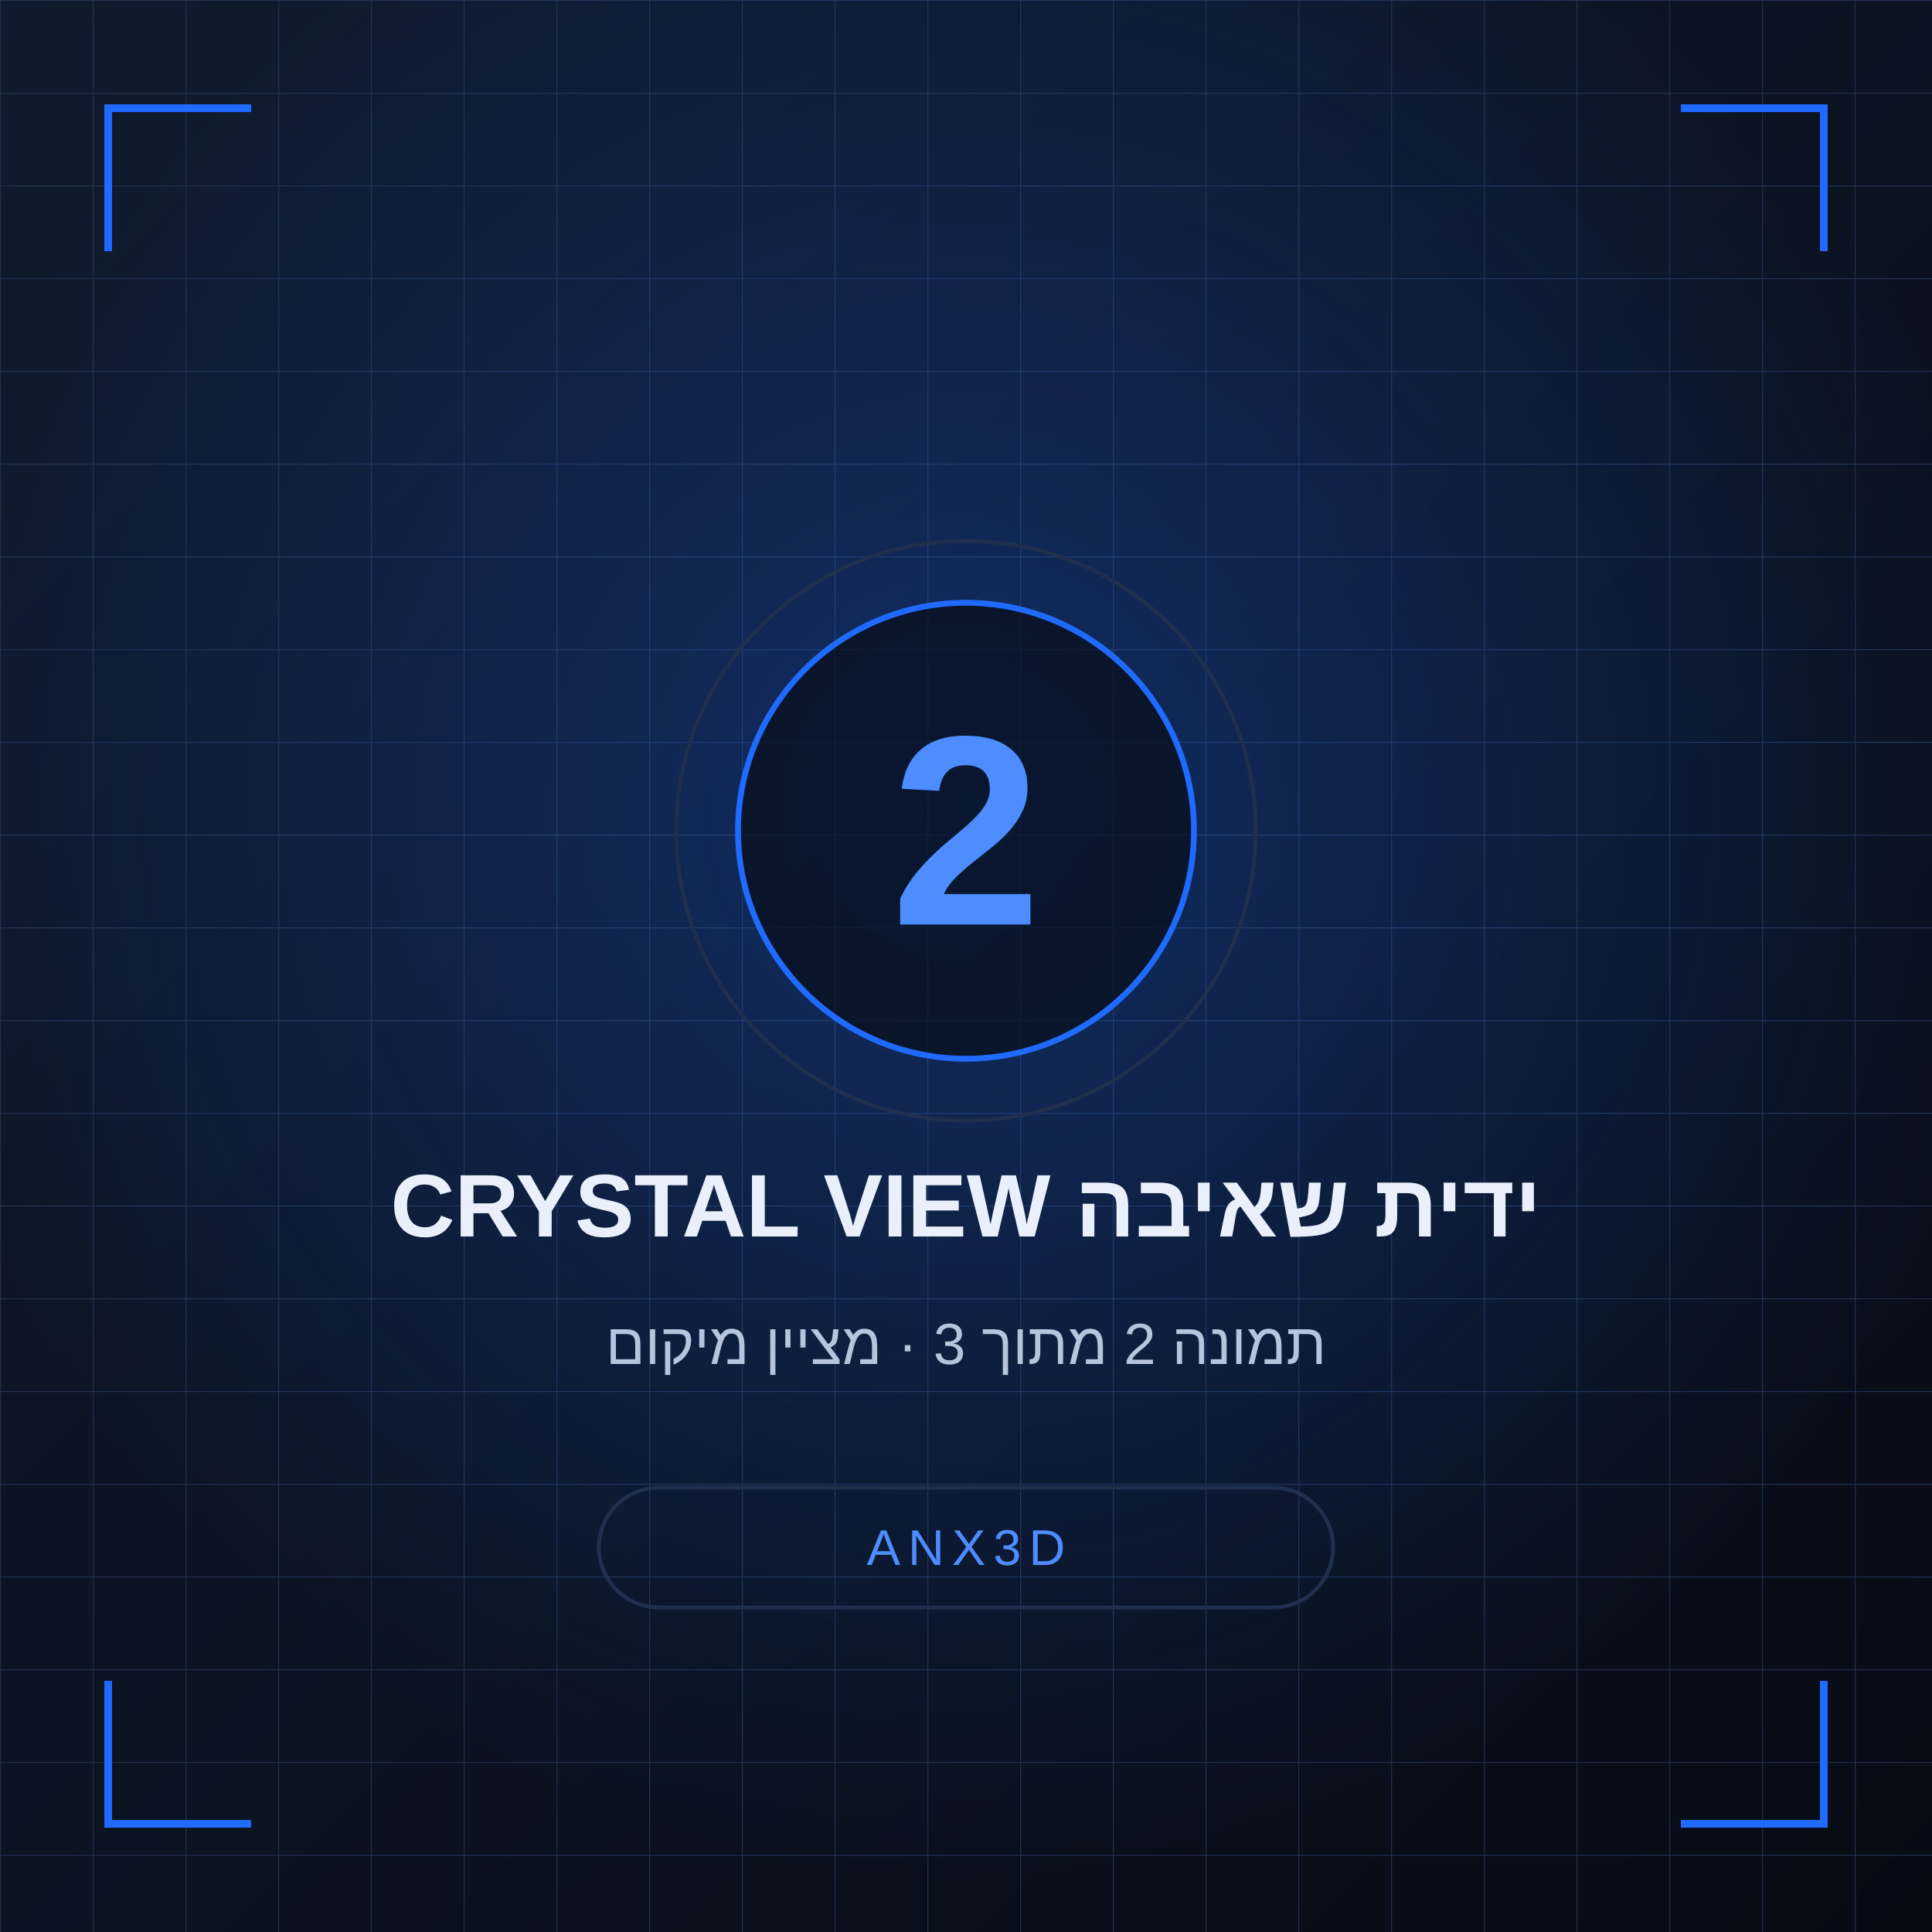
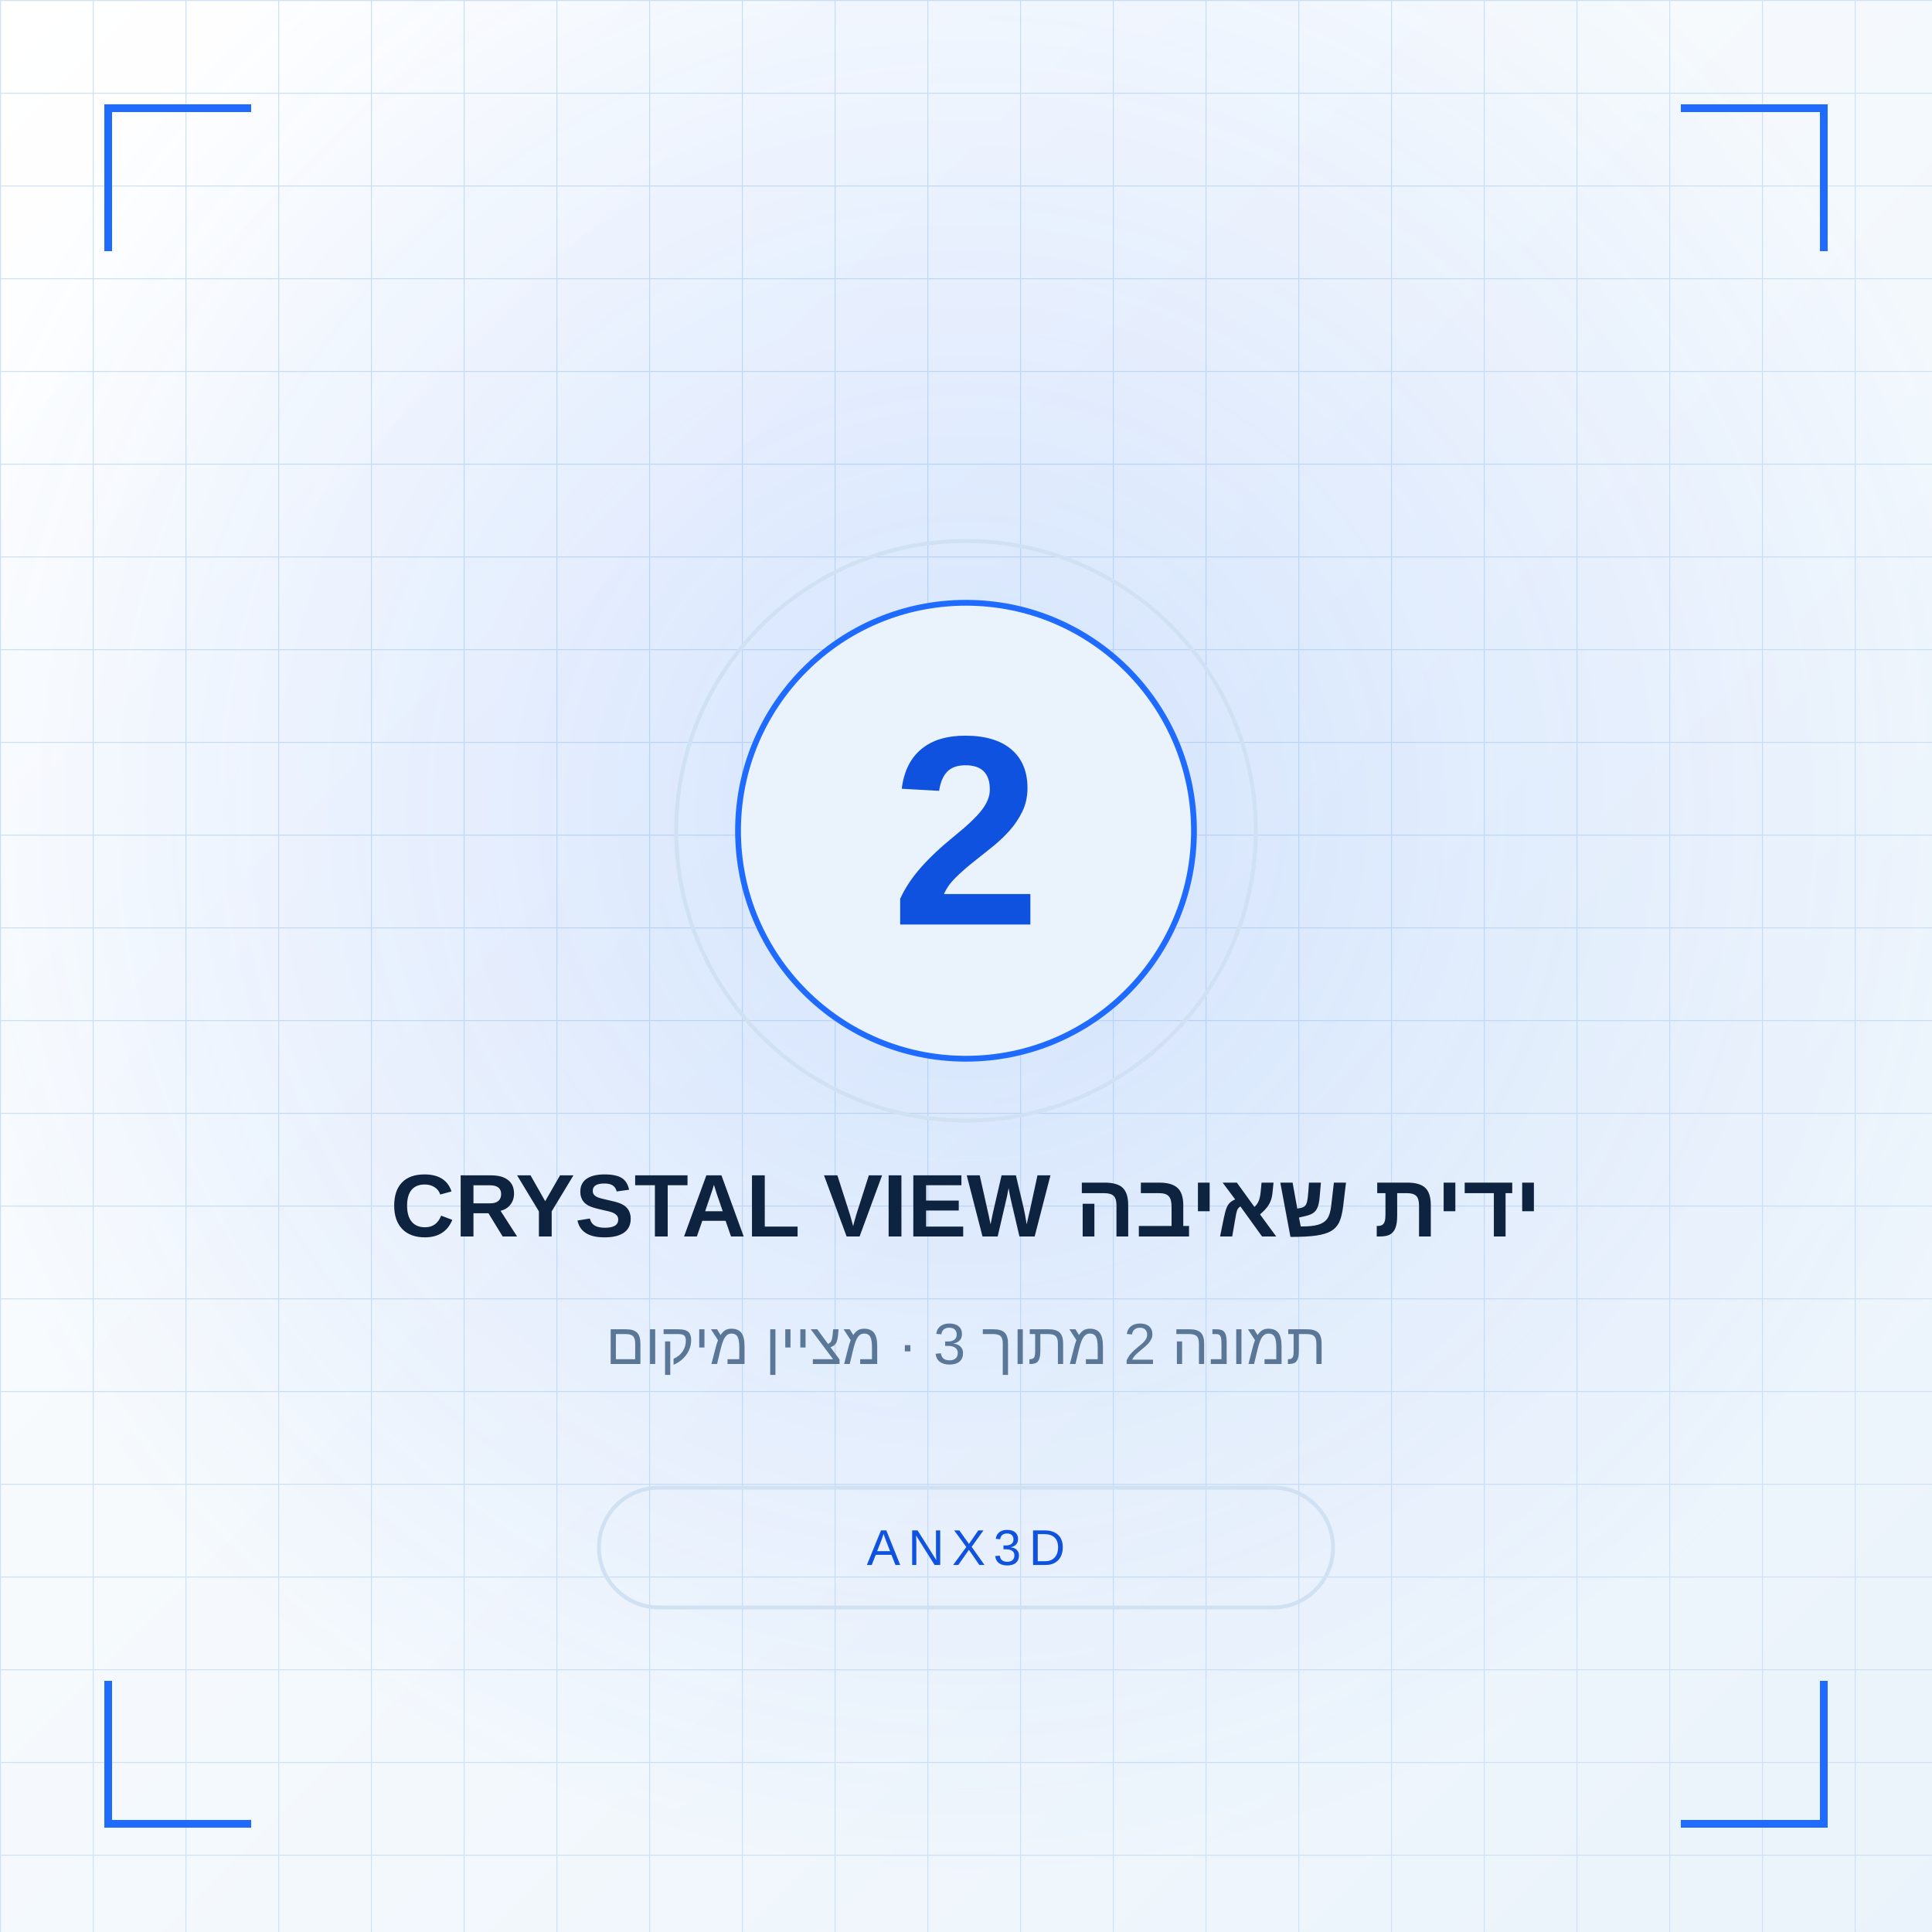
<svg xmlns="http://www.w3.org/2000/svg" width="1000" height="1000" viewBox="0 0 1000 1000" role="img" aria-label="ידית שאיבה CRYSTAL VIEW — תמונה 2 מתוך 3 (מציין מיקום)">
  <defs>
    <linearGradient id="bg" x1="0" y1="0" x2="1" y2="1">
-       <stop offset="0%" stop-color="#101a2e" />
-       <stop offset="100%" stop-color="#070b14" />
+       <stop offset="0%" stop-color="#ffffff" />
+       <stop offset="100%" stop-color="#eaf3fb" />
    </linearGradient>
    <pattern id="grid" width="48" height="48" patternUnits="userSpaceOnUse">
-       <path d="M48 0H0V48" fill="none" stroke="#1f2f4d" stroke-width="1" />
+       <path d="M48 0H0V48" fill="none" stroke="#cfe1f2" stroke-width="1" />
    </pattern>
    <radialGradient id="glow" cx="50%" cy="42%" r="55%">
-       <stop offset="0%" stop-color="#1f6bff" stop-opacity="0.30" />
+       <stop offset="0%" stop-color="#1f6bff" stop-opacity="0.16" />
      <stop offset="100%" stop-color="#1f6bff" stop-opacity="0" />
    </radialGradient>
  </defs>
  <rect width="1000" height="1000" fill="url(#bg)" />
  <rect width="1000" height="1000" fill="url(#grid)" />
  <rect width="1000" height="1000" fill="url(#glow)" />
  <path d="M56 128V56h72" fill="none" stroke="#1f6bff" stroke-width="4" stroke-linecap="square" />
  <path d="M872 56h72v72" fill="none" stroke="#1f6bff" stroke-width="4" stroke-linecap="square" />
  <path d="M944 872v72h-72" fill="none" stroke="#1f6bff" stroke-width="4" stroke-linecap="square" />
  <path d="M128 944H56v-72" fill="none" stroke="#1f6bff" stroke-width="4" stroke-linecap="square" />
-   <circle cx="500" cy="430" r="150" fill="none" stroke="#1f2f4d" stroke-width="2" />
-   <circle cx="500" cy="430" r="118" fill="#070b14" fill-opacity="0.65" stroke="#1f6bff" stroke-width="3" />
-   <text x="500" y="430" text-anchor="middle" dominant-baseline="central" font-family="Heebo, Arial, sans-serif" font-size="140" font-weight="700" fill="#4d8dff">2</text>
-   <text x="500" y="640" text-anchor="middle" direction="rtl" font-family="Heebo, Arial, sans-serif" font-size="46" font-weight="700" fill="#eaf0fb">ידית שאיבה CRYSTAL VIEW</text>
-   <text x="500" y="706" text-anchor="middle" direction="rtl" font-family="Heebo, Arial, sans-serif" font-size="30" fill="#b6c4dd">תמונה 2 מתוך 3 · מציין מיקום</text>
-   <rect x="310" y="770" width="380" height="62" rx="31" fill="none" stroke="#1f2f4d" stroke-width="2" />
-   <text x="500" y="801" text-anchor="middle" dominant-baseline="central" font-family="Heebo, Arial, sans-serif" font-size="26" letter-spacing="4" fill="#4d8dff">ANX3D</text>
+   <circle cx="500" cy="430" r="150" fill="none" stroke="#cfe1f2" stroke-width="2" />
+   <circle cx="500" cy="430" r="118" fill="#eaf3fb" stroke="#1f6bff" stroke-width="3" />
+   <text x="500" y="430" text-anchor="middle" dominant-baseline="central" font-family="Heebo, Arial, sans-serif" font-size="140" font-weight="700" fill="#0f52e0">2</text>
+   <text x="500" y="640" text-anchor="middle" direction="rtl" font-family="Heebo, Arial, sans-serif" font-size="46" font-weight="700" fill="#0d2340">ידית שאיבה CRYSTAL VIEW</text>
+   <text x="500" y="706" text-anchor="middle" direction="rtl" font-family="Heebo, Arial, sans-serif" font-size="30" fill="#5b7797">תמונה 2 מתוך 3 · מציין מיקום</text>
+   <rect x="310" y="770" width="380" height="62" rx="31" fill="none" stroke="#cfe1f2" stroke-width="2" />
+   <text x="500" y="801" text-anchor="middle" dominant-baseline="central" font-family="Heebo, Arial, sans-serif" font-size="26" letter-spacing="4" fill="#0f52e0">ANX3D</text>
</svg>
